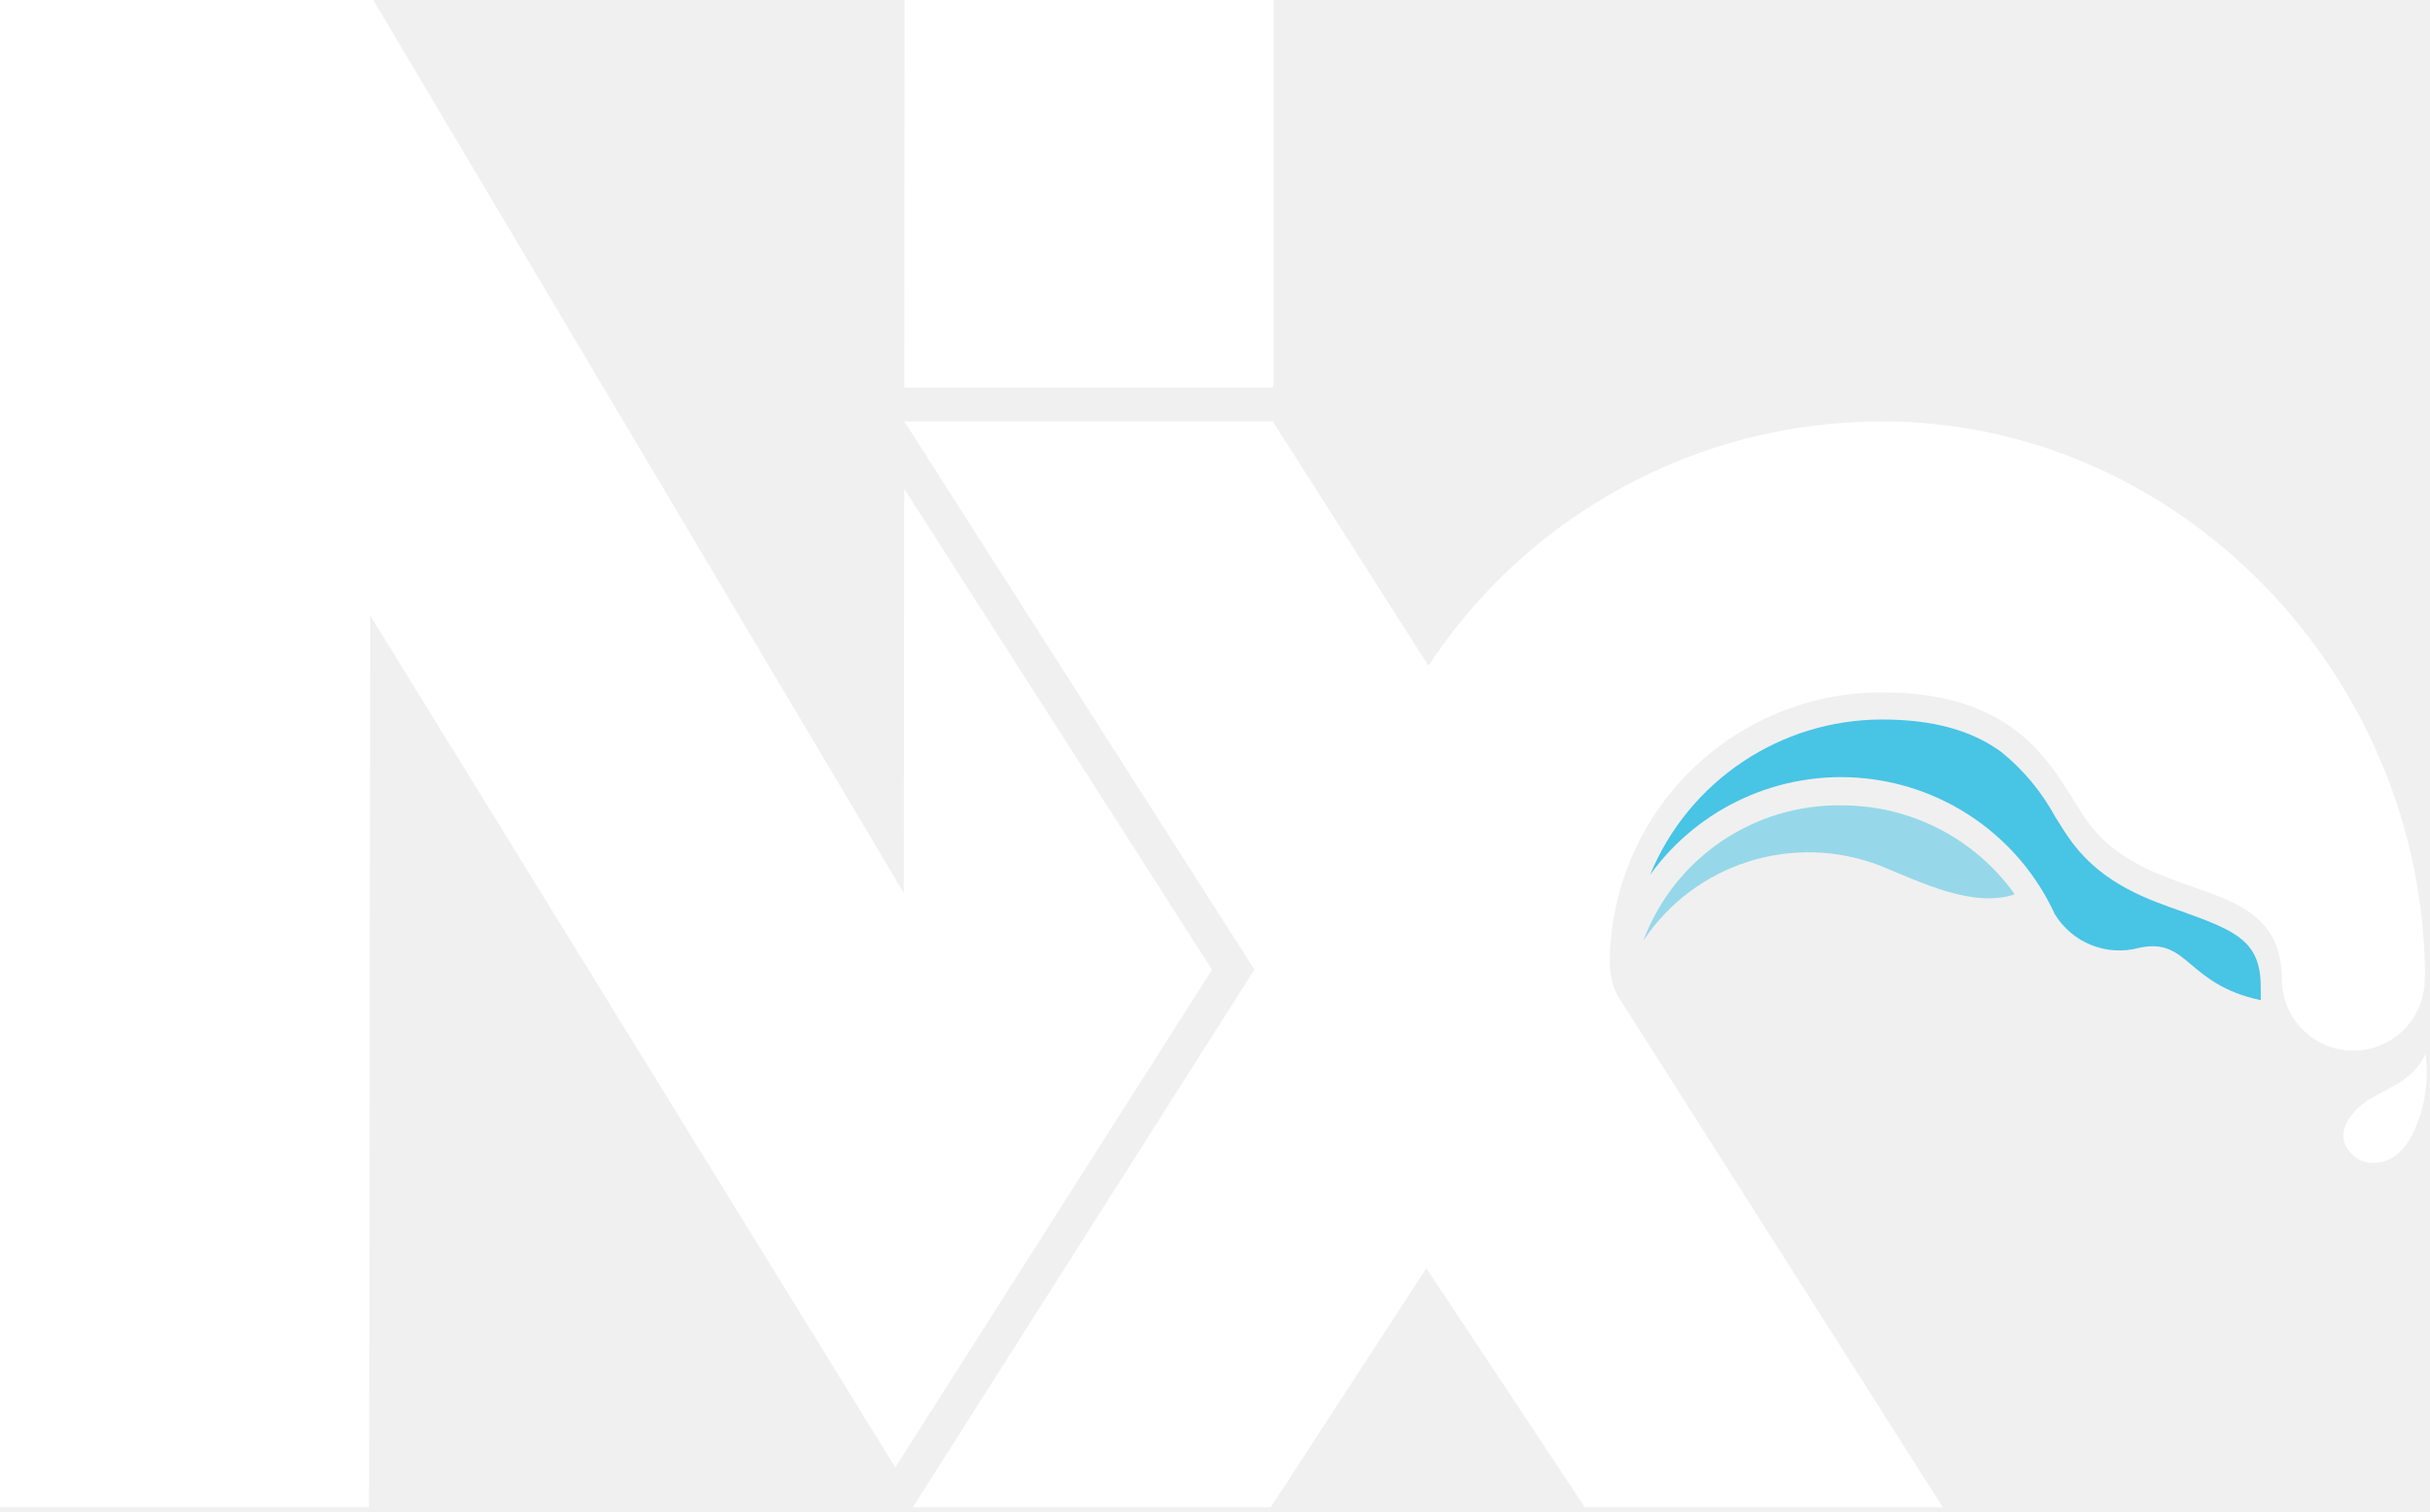
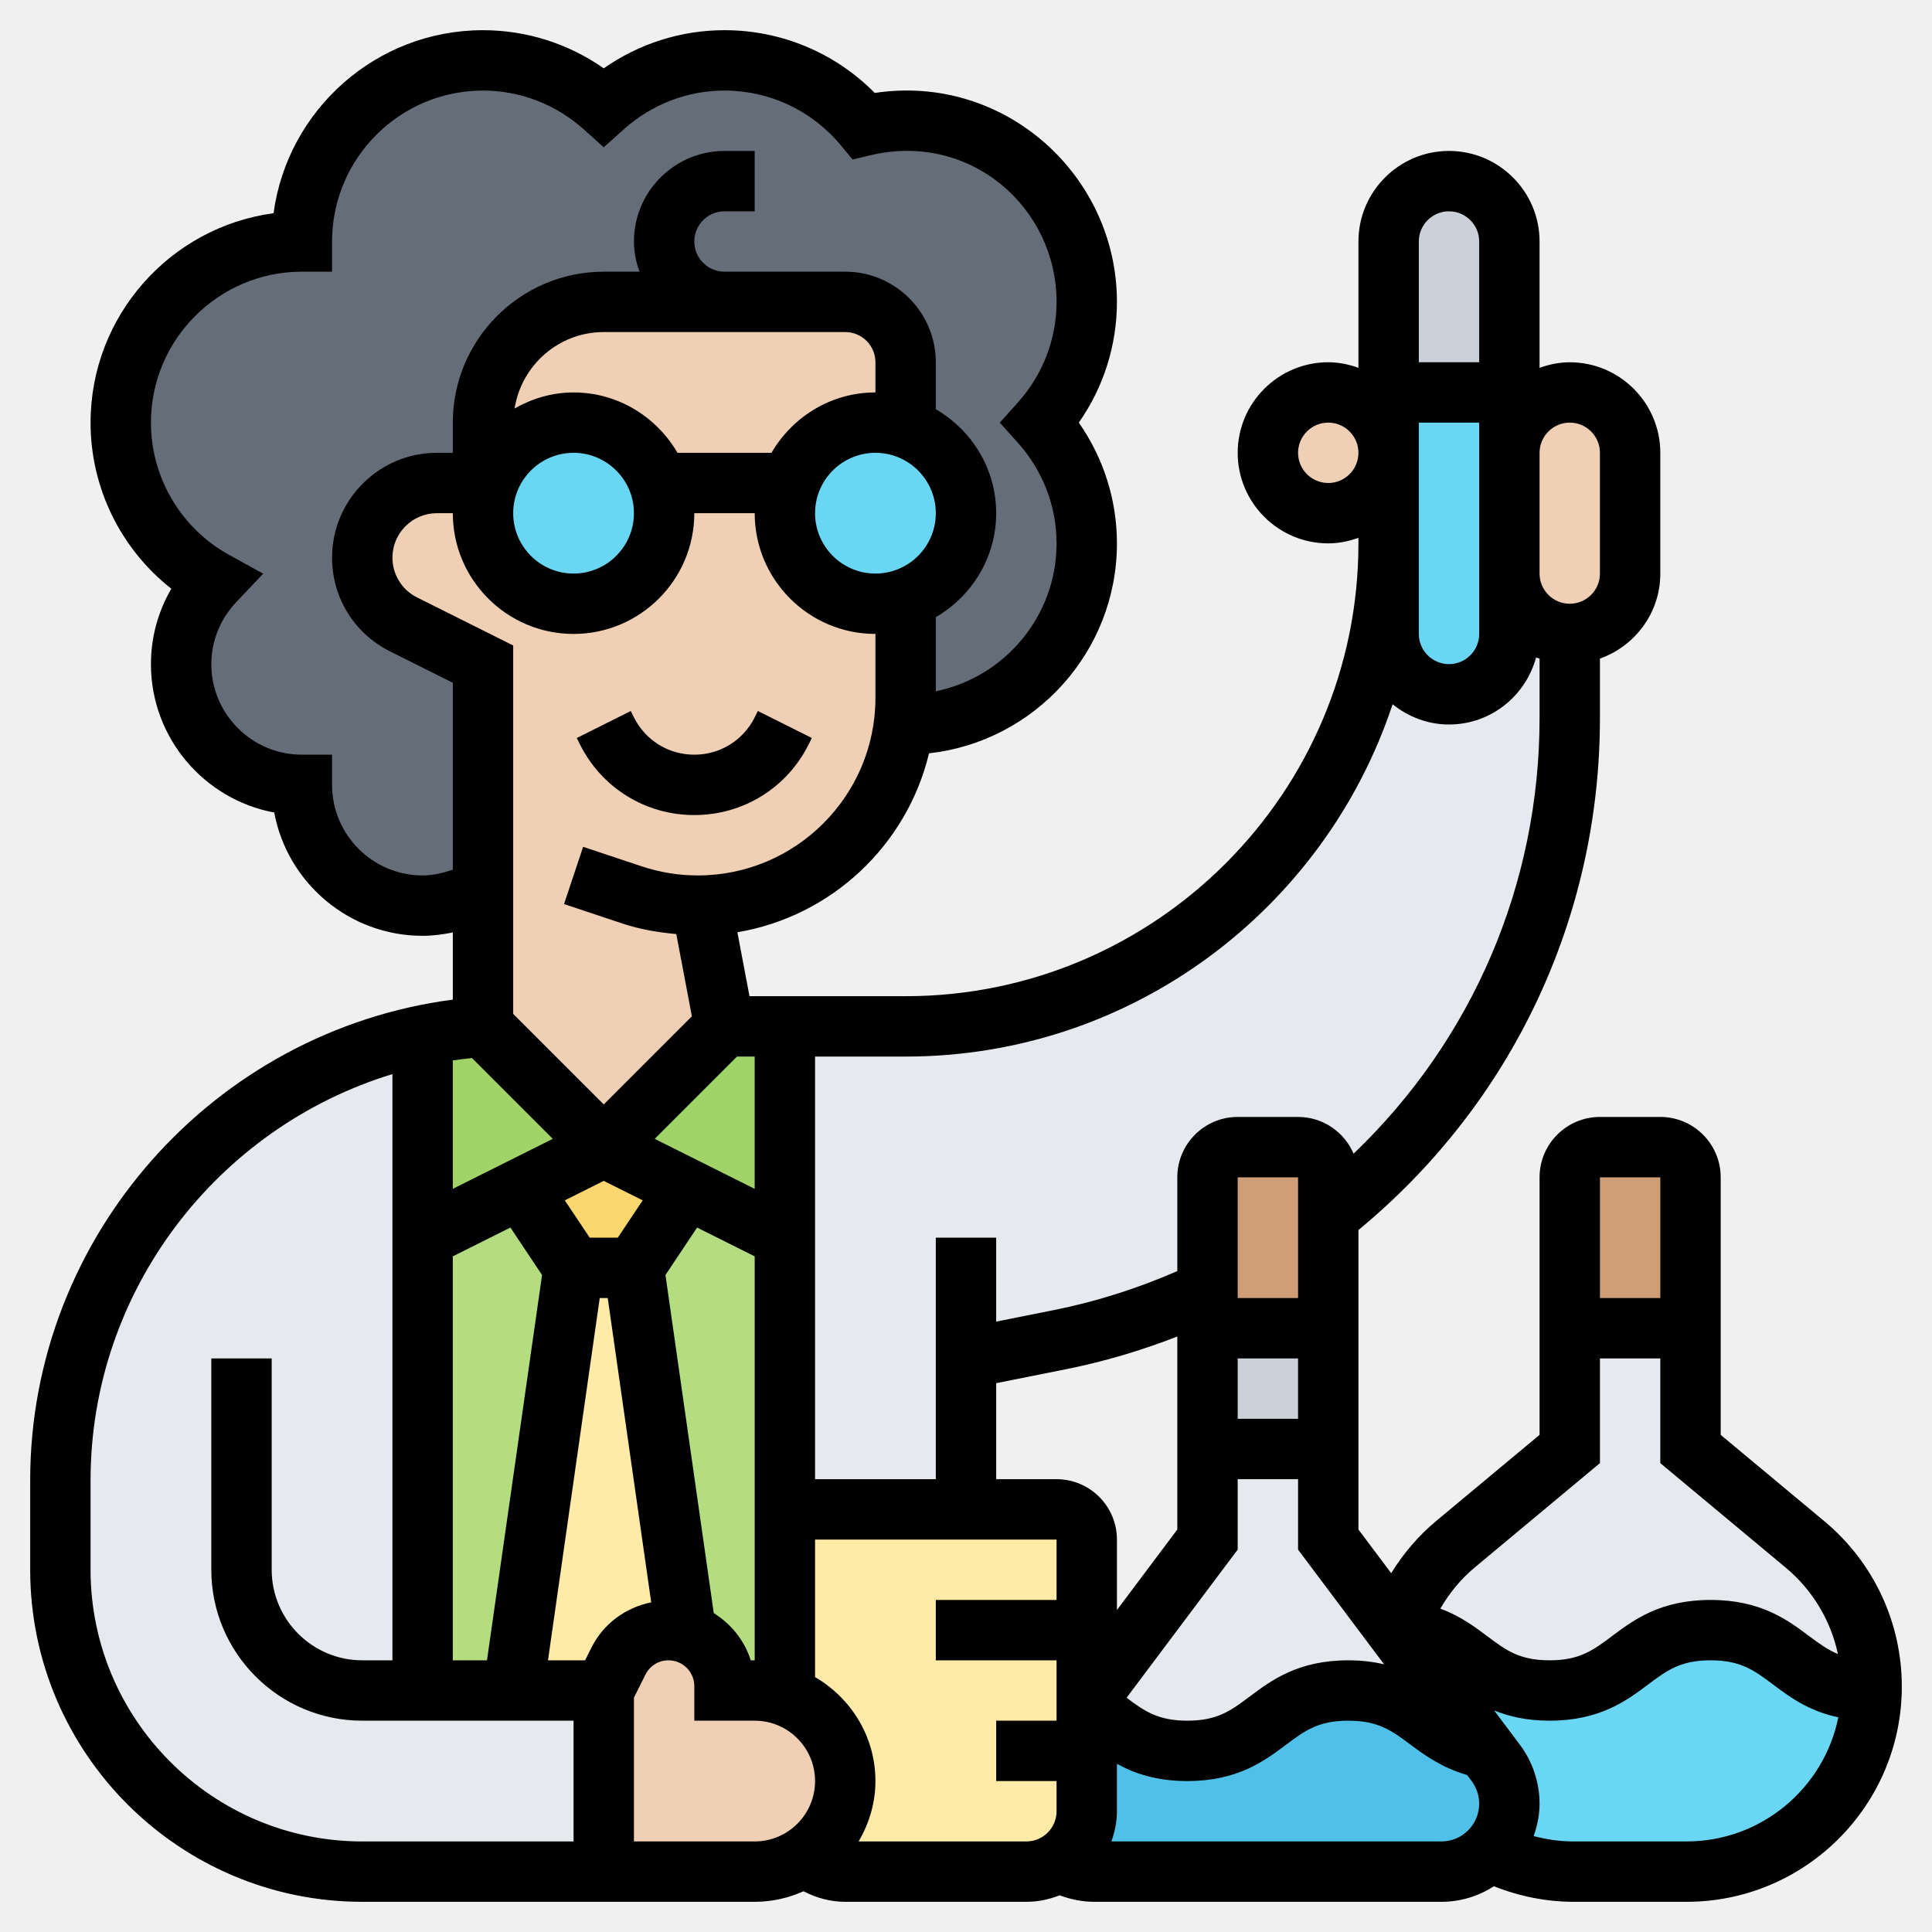
- <svg xmlns="http://www.w3.org/2000/svg" width="262px" height="163px" viewBox="0 0 262 163" version="1.1">
-   <g id="Styles-&amp;-Quick-Wins" stroke="none" stroke-width="1" fill="none" fill-rule="evenodd">
-     <g id="Nx---Quick-Wins" transform="translate(-476, -1284)" fill-rule="nonzero">
-       <g id="Logos" transform="translate(-11, 782)">
-         <g id="Nx_Flat_White" transform="translate(487, 502)">
-           <polygon id="Path" fill="#FFFFFF" points="130.68 104.59 97.49 52.71 97.44 96.3 40.24 0 0 0 0 162.57 39.79 162.57 39.92 66.39 96.53 158.26" />
-           <polygon id="Path" fill="#FFFFFF" points="97.5 41.79 137.24 41.79 137.33 41.33 137.33 0 97.54 0 97.49 41.33" />
-           <path d="M198.66,86.86 C189.14,86.68 180.539,92.516 177.19,101.43 C182.765,93.093 193.38,89.743 202.73,93.37 C207.05,95.13 212.73,97.97 217.23,96.45 C212.95,90.444 206.035,86.873 198.66,86.86 L198.66,86.86 Z" id="Path" fill="#96D8E9" />
-           <path d="M243.75,106.42 C243.75,101.55 241.1,100.42 235.6,98.42 C231.52,97 226.89,95.4 223.52,91 C222.86,90.13 222.25,89.15 221.6,88.11 C220.144,85.416 218.169,83.037 215.79,81.11 C212.58,78.75 208.37,77.6 202.91,77.6 C191.954,77.608 182.084,84.221 177.91,94.35 C183.187,87.028 191.957,83.061 200.94,83.931 C209.924,84.802 217.768,90.381 221.54,98.58 C223.425,101.69 227.141,103.175 230.65,102.22 C236.02,101.07 235.65,106.15 243.76,107.87 L243.75,106.42 Z" id="Path" fill="#48C4E5" />
-           <path d="M261.46,105.38 L261.46,105.27 C261.34,73.03 235.17,45.45 202.91,45.45 C183.207,45.436 164.822,55.345 154,71.81 L153.79,71.45 L137.23,45.45 L97.5,45.45 L135.25,104.57 L98.41,162.57 L137,162.57 L153.79,136.78 L170.88,162.57 L209.48,162.57 L174.48,107.49 C173.899,106.417 173.584,105.22 173.56,104 C173.557,96.22 176.647,88.759 182.148,83.258 C187.649,77.757 195.11,74.667 202.89,74.67 C219.11,74.67 221.82,84.37 225.32,88.93 C232.23,97.93 246.03,93.99 246.03,105.73 L246.03,105.73 C246.071,108.481 247.577,111.001 249.98,112.341 C252.383,113.681 255.318,113.637 257.68,112.226 C260.041,110.815 261.471,108.251 261.43,105.5 L261.43,105.5 L261.43,105.38 L261.46,105.38 Z" id="Path" fill="#FFFFFF" />
-           <path d="M261.5,113.68 C261.892,116.422 261.504,119.219 260.38,121.75 C258.18,126.84 254.51,125.14 254.51,125.14 C254.51,125.14 251.35,123.6 253.27,120.65 C255.4,117.36 259.61,117.74 261.5,113.68 Z" id="Path" fill="#FFFFFF" />
-         </g>
+ <svg xmlns="http://www.w3.org/2000/svg" id="_x33_0" enable-background="new 0 0 64 64" height="512" viewBox="0 0 64 64" width="512">
+   <g>
+     <g>
+       <g>
+         <path d="m21 42 1.73 12.09v.01c-.18-.07-.38-.1-.58-.1-.71 0-1.35.4-1.66 1.02l-.49.98h-3l2-14z" fill="#ffeaa7" />
      </g>
+       <g>
+         <path d="m22.75 39.37-1.75 2.63h-2l-1.75-2.62 2.75-1.38z" fill="#fcd770" />
+       </g>
+       <g>
+         <path d="m26 51v5.17.01c-.31-.12-.65-.18-1-.18h-1v-.15c0-.82-.53-1.51-1.27-1.75v-.01l-1.73-12.09 1.75-2.63 3.25 1.63z" fill="#b4dd7f" />
+       </g>
+       <g>
+         <path d="m17.25 39.38 1.75 2.62-2 14h-3v-15z" fill="#b4dd7f" />
+       </g>
+       <g>
+         <path d="m26 34v7l-3.25-1.63-2.75-1.37 4-4z" fill="#a0d468" />
+       </g>
+       <g>
+         <path d="m20 38-2.75 1.38-3.25 1.62v-6.72c.65-.14 1.32-.23 2-.28z" fill="#a0d468" />
+       </g>
+       <g>
+         <path d="m30 34c8.84 0 16-7.16 16-16v3c0 .55.22 1.05.59 1.41.36.37.86.59 1.41.59 1.1 0 2-.9 2-2v-2c0 .55.22 1.05.59 1.41.36.37.86.59 1.41.59v2.78c0 6.61-3.08 12.62-8 16.5v-1.28c0-.55-.45-1-1-1h-2c-.55 0-1 .45-1 1v3.76c-1.53.72-3.16 1.27-4.88 1.62l-3.12.62v5h-5c-.55 0-1 .45-1 1v-10-7z" fill="#e6e9ed" />
+       </g>
+       <g>
+         <path d="m14 56h3 3v6h-8c-5.52 0-10-4.48-10-10v-2.96c0-7.23 5.1-13.34 12-14.76v6.72z" fill="#e6e9ed" />
+       </g>
+       <g>
+         <path d="m50 8v5h-4v-5c0-1.1.9-2 2-2 .55 0 1.05.22 1.41.59.37.36.59.86.59 1.41z" fill="#ccd1d9" />
+       </g>
+       <g>
+         <path d="m50 19v2c0 1.1-.9 2-2 2-.55 0-1.05-.22-1.41-.59-.37-.36-.59-.86-.59-1.41v-3-3-2h4v2z" fill="#69d6f4" />
+       </g>
+       <g>
+         <path d="m36 18c0 3.31-2.69 6-6 6-.02 0-.04 0-.06 0h-.01c.05-.29.07-.58.07-.88v-3.29-.01c1.17-.4 2-1.51 2-2.82s-.83-2.42-2-2.82v-.01-2.17c0-1.1-.9-2-2-2h-4-4c-2.21 0-4 1.79-4 4v2h-1.53c-1.36 0-2.47 1.11-2.47 2.47 0 .94.53 1.79 1.37 2.21l2.63 1.32v7.46c-.59.35-1.27.54-2 .54-2.21 0-4-1.79-4-4-2.21 0-4-1.79-4-4 0-1.07.42-2.03 1.1-2.75-1.85-1.02-3.1-2.99-3.1-5.25 0-3.31 2.69-6 6-6 0-3.31 2.69-6 6-6 1.54 0 2.94.58 4 1.54 1.06-.96 2.46-1.54 4-1.54 1.86 0 3.51.84 4.62 2.17.44-.11.9-.17 1.38-.17 3.31 0 6 2.69 6 6 0 1.54-.58 2.94-1.54 4 .96 1.06 1.54 2.46 1.54 4z" fill="#656d78" />
+       </g>
+       <g>
+         <path d="m30 14.17v.01c-.31-.12-.65-.18-1-.18-1.31 0-2.42.83-2.82 2h-.01-4.33l-.02.01c-.4-1.17-1.51-2.01-2.82-2.01-1.33 0-2.45.86-2.84 2.06l-.16-.06v-2c0-2.21 1.79-4 4-4h4 4c1.1 0 2 .9 2 2z" fill="#f0d0b4" />
+       </g>
+       <g>
+         <path d="m30 19.83v3.29c0 .3-.02.59-.07.88-.41 3.35-3.24 5.94-6.69 5.99v.01l.76 4-4 4-4-4v-4.54-7.46l-2.63-1.32c-.84-.42-1.37-1.27-1.37-2.21 0-1.36 1.11-2.47 2.47-2.47h1.53l.16.06c-.11.29-.16.61-.16.94 0 1.66 1.34 3 3 3s3-1.34 3-3c0-.35-.06-.68-.18-.99l.02-.01h4.33.01c-.12.31-.18.65-.18 1 0 1.66 1.34 3 3 3 .35 0 .69-.06 1-.18z" fill="#f0d0b4" />
+       </g>
+       <g>
+         <path d="m29 14c.35 0 .69.06 1 .18 1.17.4 2 1.51 2 2.82s-.83 2.42-2 2.82c-.31.12-.65.18-1 .18-1.66 0-3-1.34-3-3 0-.35.06-.69.18-1 .4-1.17 1.51-2 2.82-2z" fill="#69d6f4" />
+       </g>
+       <g>
+         <path d="m21.82 16.01c.12.31.18.64.18.99 0 1.66-1.34 3-3 3s-3-1.34-3-3c0-.33.05-.65.16-.94.39-1.2 1.51-2.06 2.84-2.06 1.31 0 2.42.84 2.82 2.01z" fill="#69d6f4" />
+       </g>
+       <g>
+         <path d="m54 19c0 1.1-.9 2-2 2-.55 0-1.05-.22-1.41-.59-.37-.36-.59-.86-.59-1.41v-4c0-1.1.9-2 2-2 .55 0 1.05.22 1.41.59.37.36.59.86.59 1.41z" fill="#f0d0b4" />
+       </g>
+       <g>
+         <path d="m45.41 13.59c.37.36.59.86.59 1.41s-.22 1.05-.59 1.41c-.36.37-.86.59-1.41.59-1.1 0-2-.9-2-2 0-.55.22-1.05.59-1.41.36-.37.86-.59 1.41-.59s1.05.22 1.41.59z" fill="#f0d0b4" />
+       </g>
+       <g>
+         <path d="m28 59c0 1.04-.52 1.95-1.32 2.49h-.01c-.48.32-1.05.51-1.67.51h-5v-6l.49-.98c.31-.62.95-1.02 1.66-1.02.2 0 .4.03.58.1.74.24 1.27.93 1.27 1.75v.15h1c.35 0 .69.06 1 .18.43.14.81.39 1.12.7.54.54.88 1.29.88 2.12z" fill="#f0d0b4" />
+       </g>
+       <g>
+         <path d="m36 58v2c0 .7-.36 1.32-.91 1.68-.32.2-.69.32-1.09.32h-6c-.51 0-.97-.19-1.32-.51.8-.54 1.32-1.45 1.32-2.49 0-.83-.34-1.58-.88-2.12-.31-.31-.69-.56-1.12-.7v-.01-5.17c0-.55.45-1 1-1h5 3c.55 0 1 .45 1 1v3 2.33.2z" fill="#ffeaa7" />
+       </g>
+       <g>
+         <path d="m56 39v5h-4v-5c0-.55.45-1 1-1h2c.55 0 1 .45 1 1z" fill="#cf9e76" />
+       </g>
+       <g>
+         <path d="m44 40.28v3.72h-4v-1.24-3.76c0-.55.45-1 1-1h2c.55 0 1 .45 1 1z" fill="#cf9e76" />
+       </g>
+       <g>
+         <path d="m40 44h4v4h-4z" fill="#ccd1d9" />
+       </g>
+       <g>
+         <path d="m44.67 56c-2.67 0-2.67 2-5.34 2-1.76 0-2.36-.87-3.33-1.47v-.2l4-5.33v-3h4v3l2.28 3.04 2.92 3.89c-1.9-.35-2.17-1.93-4.53-1.93z" fill="#e6e9ed" />
+       </g>
+       <g>
+         <path d="m62 55.87c0 .04 0 .09-.01.13-2.66-.01-2.66-2-5.32-2-2.67 0-2.67 2-5.34 2-2.56 0-2.66-1.85-5.04-1.99.35-1.1 1.01-2.1 1.92-2.85l3.79-3.16v-4h4v4l3.79 3.16c1.4 1.17 2.21 2.89 2.21 4.71z" fill="#e6e9ed" />
+       </g>
+       <g>
+         <path d="m36 56.53c.97.6 1.57 1.47 3.33 1.47 2.67 0 2.67-2 5.34-2 2.36 0 2.63 1.58 4.53 1.93l.35.47c.29.39.45.86.45 1.35 0 .62-.25 1.17-.65 1.58l-.01.01c-.41.41-.97.66-1.59.66h-11.5c-.42 0-.82-.12-1.16-.32.55-.36.91-.98.91-1.68v-2z" fill="#4fc1e9" />
+       </g>
+       <g>
+         <path d="m46.29 54.01c2.38.14 2.48 1.99 5.04 1.99 2.67 0 2.67-2 5.34-2 2.66 0 2.66 1.99 5.32 2-.06 3.33-2.77 6-6.12 6h-3.74c-1 0-1.95-.24-2.78-.67.4-.41.65-.96.65-1.58 0-.49-.16-.96-.45-1.35l-.35-.47-2.92-3.89c0-.01.01-.02.01-.03z" fill="#69d6f4" />
+       </g>
+     </g>
+     <g>
+       <path d="m25 23.764c-.381.762-1.147 1.236-2 1.236s-1.619-.474-2-1.236l-.105-.211-1.789.895.105.21c.722 1.445 2.174 2.342 3.789 2.342s3.067-.897 3.789-2.342l.105-.211-1.789-.895z" />
+       <path d="m60.436 50.394-3.436-2.862v-8.532c0-1.103-.897-2-2-2h-2c-1.103 0-2 .897-2 2v8.532l-3.436 2.862c-.589.491-1.08 1.076-1.479 1.719l-1.085-1.446v-9.921c5.087-4.198 8-10.348 8-16.961v-1.968c1.161-.414 2-1.514 2-2.816v-4c0-1.654-1.346-3-3-3-.352 0-.686.072-1 .184v-4.185c0-1.654-1.346-3-3-3s-3 1.346-3 3v4.184c-.314-.112-.648-.184-1-.184-1.654 0-3 1.346-3 3s1.346 3 3 3c.352 0 .686-.072 1-.184v.184c0 8.271-6.729 15-15 15h-5.172l-.401-2.118c3.119-.525 5.617-2.882 6.348-5.927 3.496-.388 6.225-3.357 6.225-6.955 0-1.437-.443-2.83-1.263-4 .82-1.17 1.263-2.563 1.263-4 0-4.196-3.729-7.571-8.022-6.921-1.312-1.328-3.094-2.079-4.978-2.079-1.437 0-2.829.444-4 1.263-1.171-.819-2.563-1.263-4-1.263-3.542 0-6.478 2.645-6.938 6.063-3.417.459-6.062 3.395-6.062 6.937 0 2.165 1.002 4.187 2.675 5.502-.44.755-.675 1.613-.675 2.498 0 2.444 1.763 4.484 4.084 4.916.432 2.321 2.472 4.084 4.916 4.084.338 0 .672-.045 1-.112v2.226c-7.92 1.035-14 7.844-14 15.922v2.964c0 6.065 4.935 11 11 11h13c.577 0 1.123-.128 1.619-.349.424.221.894.349 1.381.349h6c.39 0 .76-.08 1.102-.216.366.138.753.216 1.148.216h11.5c.641 0 1.236-.193 1.74-.515.836.333 1.735.515 2.639.515h3.742c3.931 0 7.129-3.198 7.129-7.129 0-2.122-.935-4.119-2.564-5.477zm-5.436-11.394v4h-2v-4zm-6.154 12.93 4.154-3.462v-3.468h2v3.468l4.154 3.462c.892.743 1.492 1.752 1.73 2.863-.339-.143-.623-.348-.951-.593-.713-.535-1.601-1.2-3.268-1.2s-2.554.666-3.267 1.2c-.62.464-1.067.8-2.067.8-.999 0-1.446-.335-2.065-.8-.414-.311-.894-.669-1.553-.913.297-.51.672-.973 1.133-1.357zm-2.997 3.201c-.348-.08-.736-.131-1.184-.131-1.667 0-2.554.666-3.267 1.2-.62.464-1.067.8-2.067.8-.969 0-1.421-.318-2.011-.76l3.68-4.907v-2.333h2v2.333zm-12.849-9.311 2.314-.463c1.261-.252 2.494-.619 3.686-1.083v6.393l-2 2.667v-2.334c0-1.103-.897-2-2-2h-2zm10 1.18h-2v-2h2zm0-4h-2v-4h2zm9-29c.552 0 1 .449 1 1v4c0 .551-.448 1-1 1s-1-.449-1-1v-4c0-.551.448-1 1-1zm-4-7c.552 0 1 .449 1 1v4h-2v-4c0-.551.448-1 1-1zm-4 9c-.552 0-1-.449-1-1s.448-1 1-1 1 .449 1 1-.448 1-1 1zm3-2h2v7c0 .551-.448 1-1 1s-1-.449-1-1zm-.868 9.329c.514.413 1.158.671 1.868.671 1.383 0 2.539-.945 2.884-2.22.037.015.078.022.116.036v1.969c0 5.512-2.227 10.67-6.161 14.432-.305-.715-1.014-1.217-1.839-1.217h-2c-1.103 0-2 .897-2 2v3.106c-1.306.57-2.672 1.008-4.078 1.29l-1.922.384v-2.78h-2v8h-4v-14h3c7.512 0 13.89-4.902 16.132-11.671zm-21.132 31.671h-.131c-.206-.658-.65-1.206-1.225-1.564l-1.6-11.2 1.048-1.572 1.908.954zm-5.407-.422-.211.422h-1.229l1.714-12h.265l1.44 10.08c-.847.173-1.58.701-1.979 1.498zm-3.957-19.528 2.676 2.676-3.312 1.656v-4.255c.21-.032.423-.055.636-.077zm8.778-.05h.586v4.382l-3.312-1.656zm-3.949 6h-.93l-.825-1.237 1.29-.645 1.29.645zm-5.465.618 1.908-.954 1.048 1.572-1.824 12.764h-1.132zm14-18.501c0 3.244-2.639 5.883-5.883 5.883-.634 0-1.26-.102-1.86-.302l-1.94-.647-.633 1.897 1.94.647c.578.192 1.176.292 1.779.347l.516 2.724-2.919 2.92-3-3v-12.204l-3.187-1.593c-.501-.251-.813-.756-.813-1.317 0-.811.66-1.472 1.472-1.472h.528c0 2.206 1.794 4 4 4s4-1.794 4-4h2c0 2.206 1.794 4 4 4zm-1-12.117c.552 0 1 .449 1 1v1c-1.474 0-2.75.81-3.444 2h-3.113c-.694-1.19-1.97-2-3.444-2-.713 0-1.373.203-1.953.531.229-1.431 1.46-2.531 2.954-2.531zm1 8c-1.103 0-2-.897-2-2s.897-2 2-2 2 .897 2 2-.897 2-2 2zm-10-4c1.103 0 2 .897 2 2s-.897 2-2 2-2-.897-2-2 .897-2 2-2zm-5 14c-1.654 0-3-1.346-3-3v-1h-1c-1.654 0-3-1.346-3-3 0-.763.295-1.494.829-2.058l.89-.938-1.132-.625c-1.596-.882-2.587-2.56-2.587-4.379 0-2.757 2.243-5 5-5h1v-1c0-2.757 2.243-5 5-5 1.227 0 2.41.455 3.333 1.281l.667.598.667-.598c.923-.826 2.106-1.281 3.333-1.281 1.49 0 2.892.658 3.847 1.806l.396.477.604-.143c3.295-.775 6.153 1.731 6.153 4.86 0 1.228-.455 2.412-1.281 3.332l-.6.668.6.668c.826.92 1.281 2.104 1.281 3.332 0 2.414-1.721 4.434-4 4.899v-2.455c1.19-.694 2-1.97 2-3.444s-.81-2.75-2-3.444v-1.556c0-1.654-1.346-3-3-3h-4c-.552 0-1-.449-1-1s.448-1 1-1h1v-2h-1c-1.654 0-3 1.346-3 3 0 .352.072.686.184 1h-1.184c-2.757 0-5 2.243-5 5v1h-.528c-1.914 0-3.472 1.558-3.472 3.472 0 1.324.735 2.514 1.919 3.105l2.081 1.041v6.188c-.321.114-.654.194-1 .194zm-11 23v-2.964c0-6.282 4.202-11.688 10-13.455v19.419h-1c-1.654 0-3-1.346-3-3v-7h-2v7c0 2.757 2.243 5 5 5h7v4h-7c-4.963 0-9-4.038-9-9zm18 9v-4.764l.382-.764c.145-.291.438-.472.764-.472.47 0 .854.383.854.854v1.146h2c1.103 0 2 .897 2 2s-.897 2-2 2zm7.444 0c.344-.591.556-1.268.556-2 0-1.474-.81-2.75-2-3.444v-4.556h8v2h-4v2h4v2h-2v2h2v1c0 .551-.448 1-1 1zm19.306 0h-10.934c.112-.314.184-.648.184-1v-1.572c.576.319 1.305.572 2.331.572 1.667 0 2.554-.666 3.267-1.2.62-.464 1.067-.8 2.067-.8 1.001 0 1.448.336 2.068.8.466.35 1.047.762 1.867 1l.15.2c.161.216.25.482.25.75 0 .689-.561 1.25-1.25 1.25zm8.121 0h-3.742c-.455 0-.896-.064-1.325-.178.119-.337.196-.694.196-1.072 0-.698-.23-1.391-.65-1.95l-.854-1.139c.491.199 1.08.339 1.835.339 1.667 0 2.554-.666 3.267-1.2.62-.464 1.067-.8 2.067-.8 1.001 0 1.448.335 2.068.8.536.402 1.172.878 2.164 1.089-.474 2.342-2.547 4.111-5.026 4.111z" />
    </g>
  </g>
</svg>
